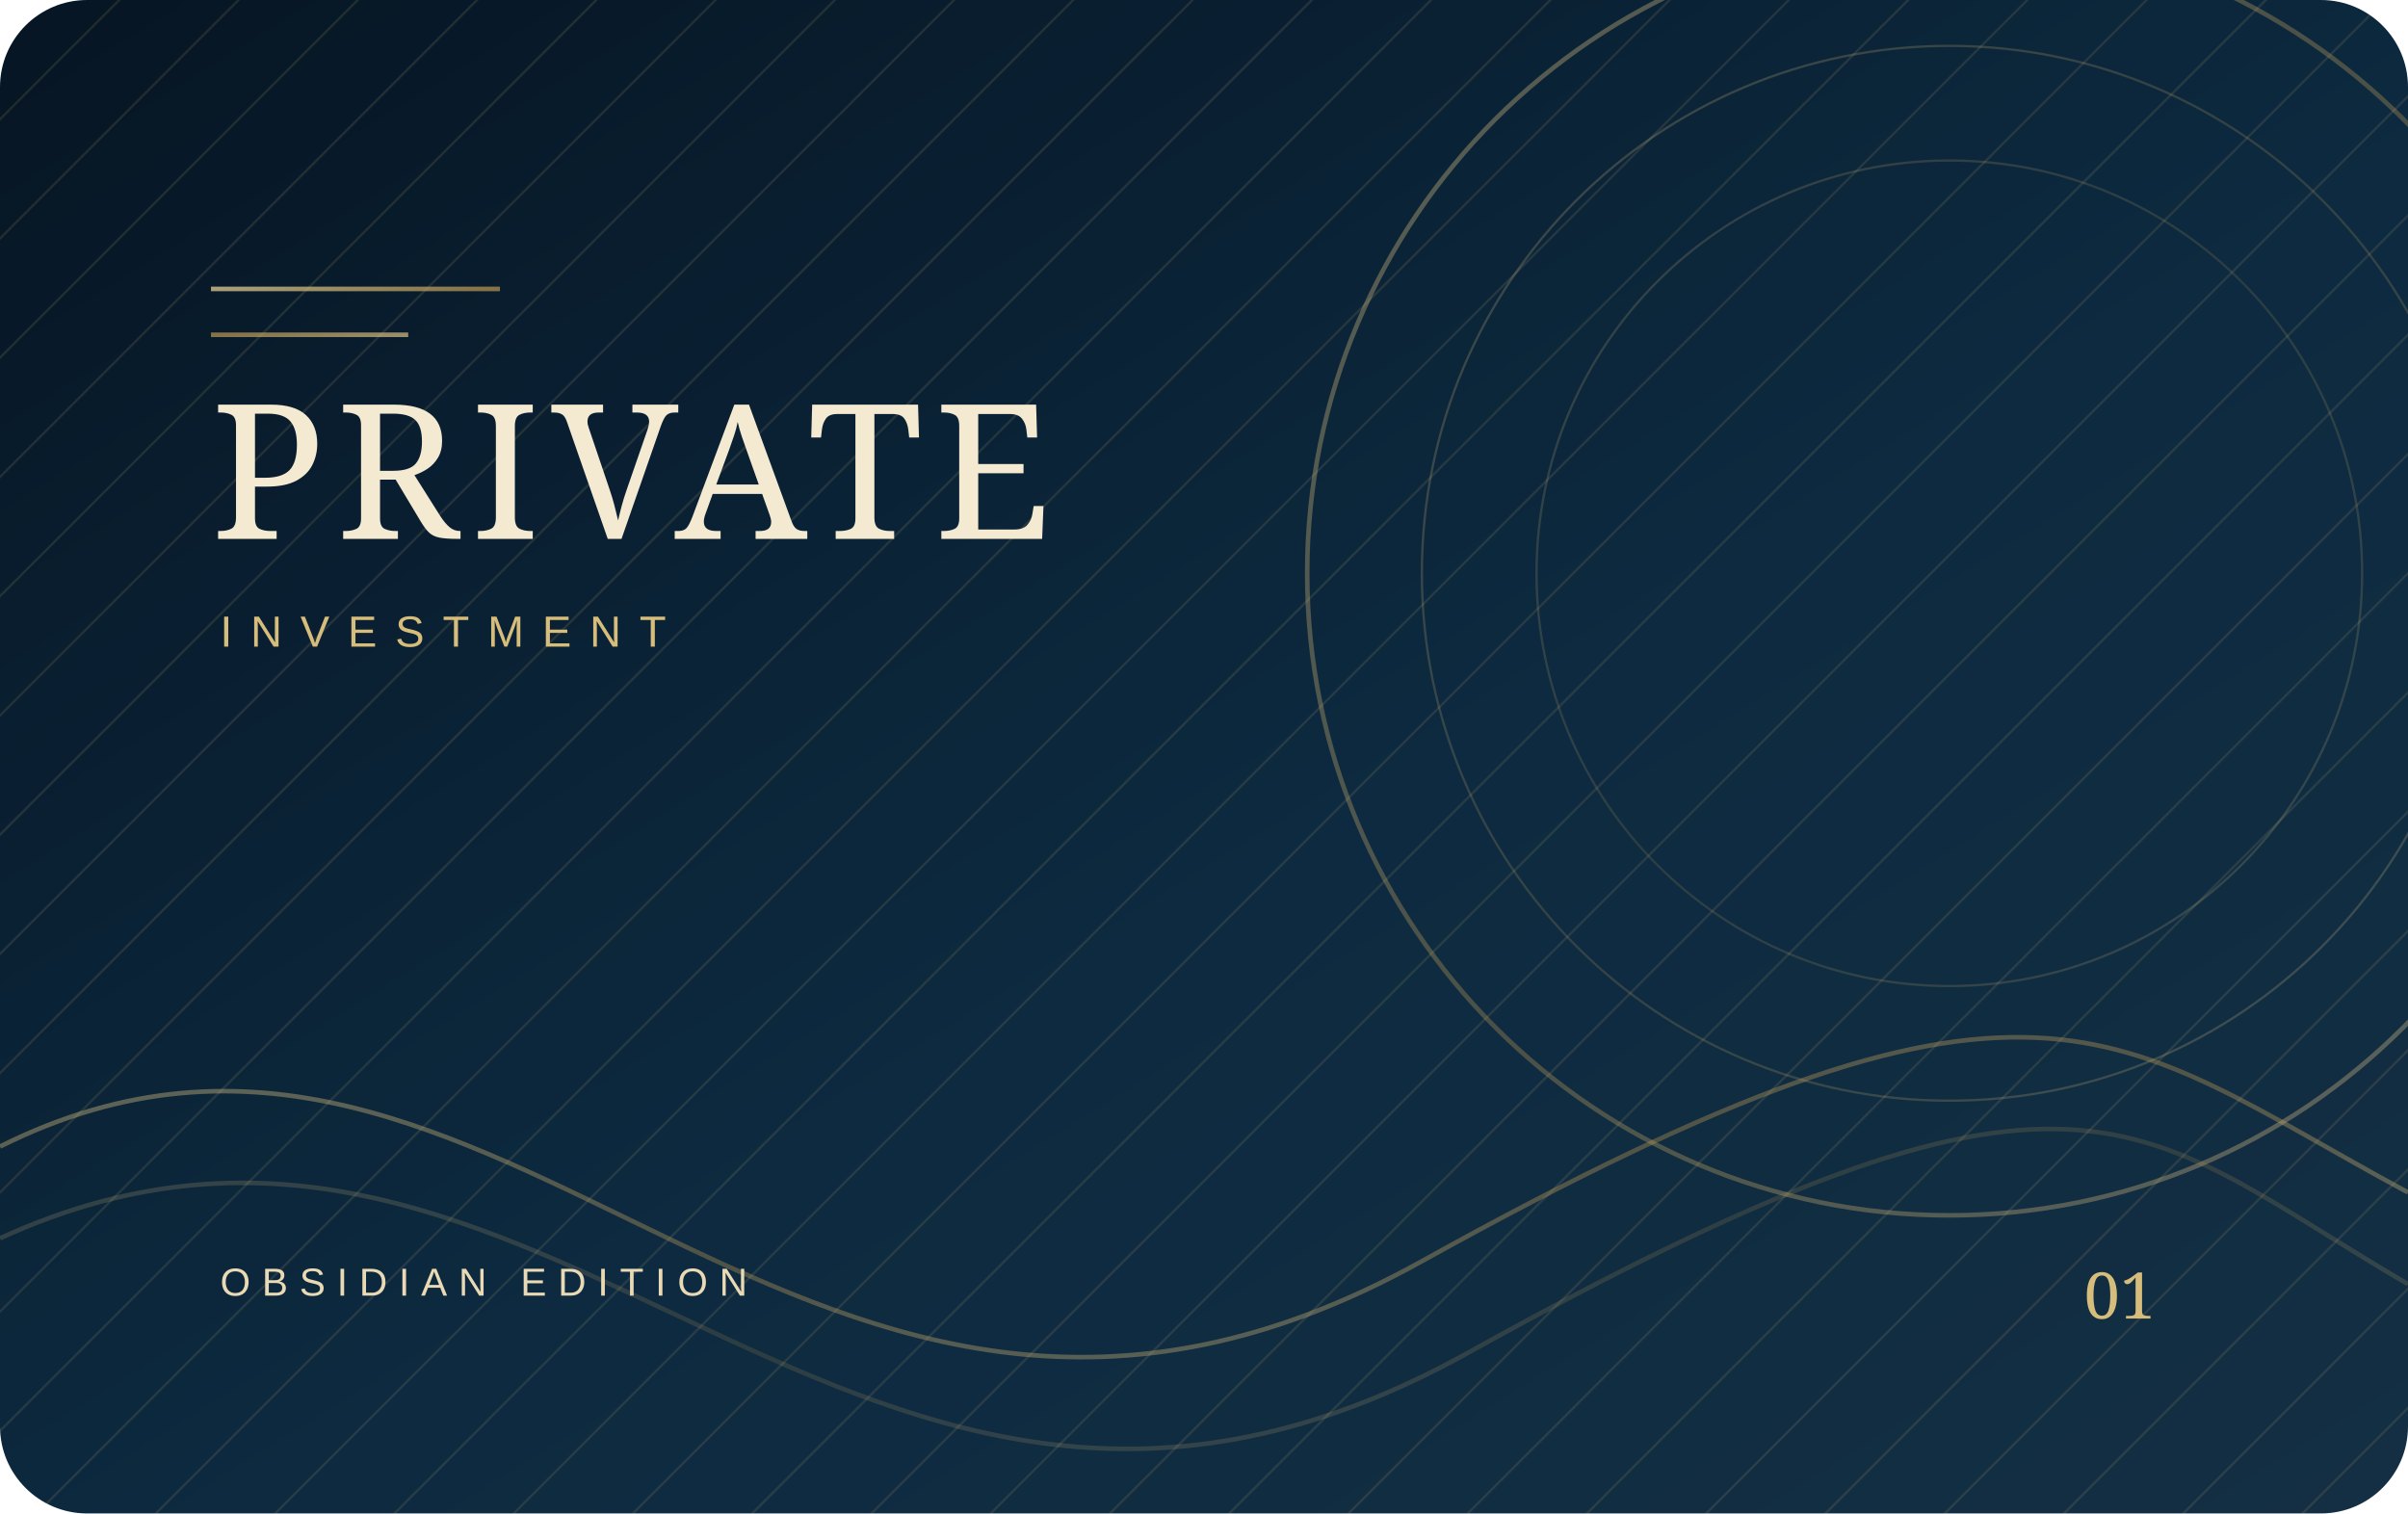
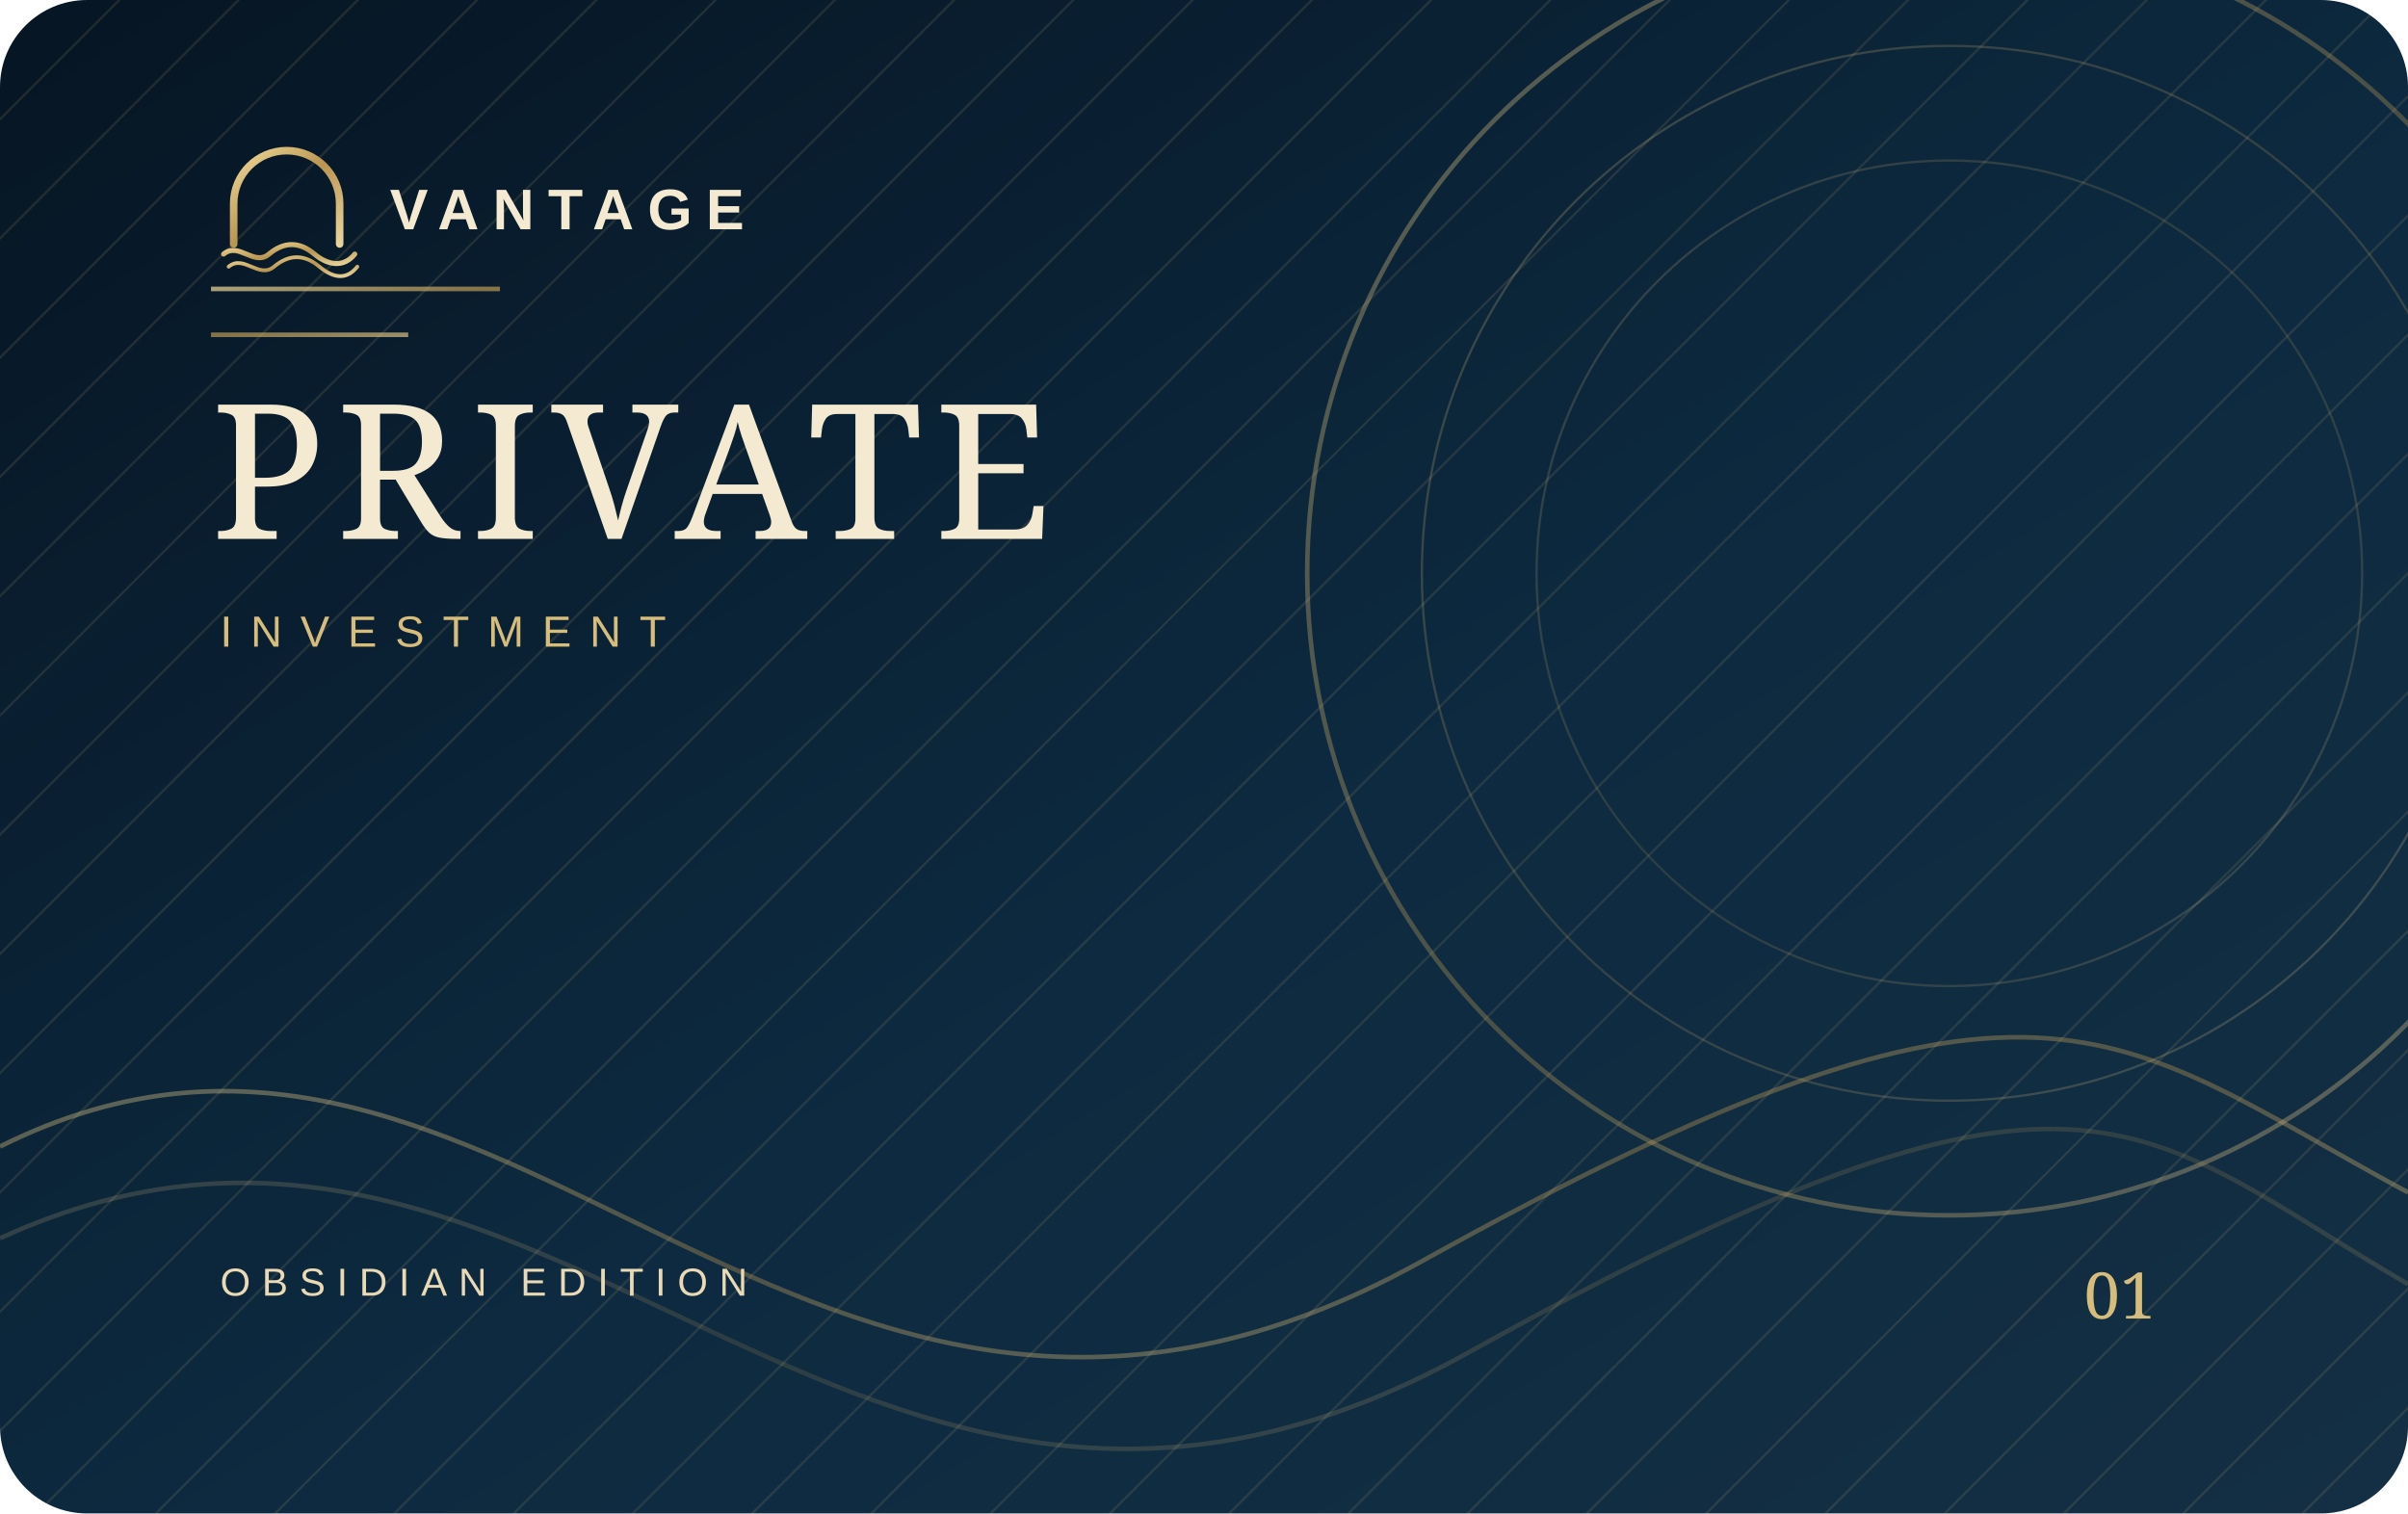
<svg xmlns="http://www.w3.org/2000/svg" width="1050" height="660" viewBox="0 0 1050 660">
  <defs>
    <linearGradient id="bg" x1="0" y1="0" x2="1" y2="1">
      <stop stop-color="#061523" />
      <stop offset=".55" stop-color="#0D2A40" />
      <stop offset="1" stop-color="#142F43" />
    </linearGradient>
    <linearGradient id="gold" x1="0" y1="0" x2="1" y2="1">
      <stop stop-color="#F0D99A" />
      <stop offset=".5" stop-color="#B99550" />
      <stop offset="1" stop-color="#E8D39A" />
    </linearGradient>
    <pattern id="lines" width="52" height="52" patternUnits="userSpaceOnUse">
      <path d="M0 52L52 0M-13 13L13-13M39 65L65 39" stroke="#D7BD7B" stroke-opacity=".13" stroke-width="1" />
    </pattern>
  </defs>
  <rect width="1050" height="660" rx="38" fill="url(#bg)" />
  <rect width="1050" height="660" rx="38" fill="url(#lines)" />
  <circle cx="850" cy="250" r="280" fill="none" stroke="url(#gold)" stroke-opacity=".35" stroke-width="2" />
  <circle cx="850" cy="250" r="230" fill="none" stroke="url(#gold)" stroke-opacity=".22" />
  <circle cx="850" cy="250" r="180" fill="none" stroke="url(#gold)" stroke-opacity=".18" />
  <path d="M0 500C220 390 350 700 620 550S920 450 1050 520" fill="none" stroke="url(#gold)" stroke-opacity=".38" stroke-width="2" />
  <path d="M0 540C240 430 370 740 640 590S930 490 1050 560" fill="none" stroke="url(#gold)" stroke-opacity=".18" stroke-width="2" />
  <path d="M92 126H218M92 146H178" stroke="url(#gold)" stroke-width="2" opacity=".7" />
+   <g transform="translate(92 58) scale(.55)">
+     <path d="M18 88V56A42 42 0 0 1 102 56V88" fill="none" stroke="url(#gold)" stroke-width="6" stroke-linecap="round" />
+     <path d="M18 86H102" fill="none" stroke="url(#gold)" stroke-width="3" />
+     <path d="M10 96C22 86 34 106 46 96S70 86 82 96S106 106 114 96" fill="none" stroke="url(#gold)" stroke-width="4" stroke-linecap="round" />
+     <path d="M14 106C26 96 38 116 50 106S74 96 86 106S108 116 116 106" fill="none" stroke="url(#gold)" stroke-width="3" stroke-linecap="round" />
+   </g>
+   <text x="170" y="100" fill="#F4EAD2" font-family="Arial,sans-serif" font-size="25" font-weight="600" letter-spacing="6">VANTAGE</text>
  <text x="92" y="235" fill="#F4EAD2" font-family="Georgia,serif" font-size="82" letter-spacing="5">PRIVATE</text>
  <text x="96" y="282" fill="#D7BD7B" font-family="Arial,sans-serif" font-size="19" letter-spacing="8">INVESTMENT</text>
  <path d="M96 520H310" stroke="url(#gold)" stroke-width="2" />
  <text x="96" y="565" fill="#E9D9B4" font-family="Arial,sans-serif" font-size="17" letter-spacing="5">OBSIDIAN EDITION</text>
  <text x="940" y="575" text-anchor="end" fill="#D7BD7B" font-family="Georgia,serif" font-size="28">01</text>
</svg>
